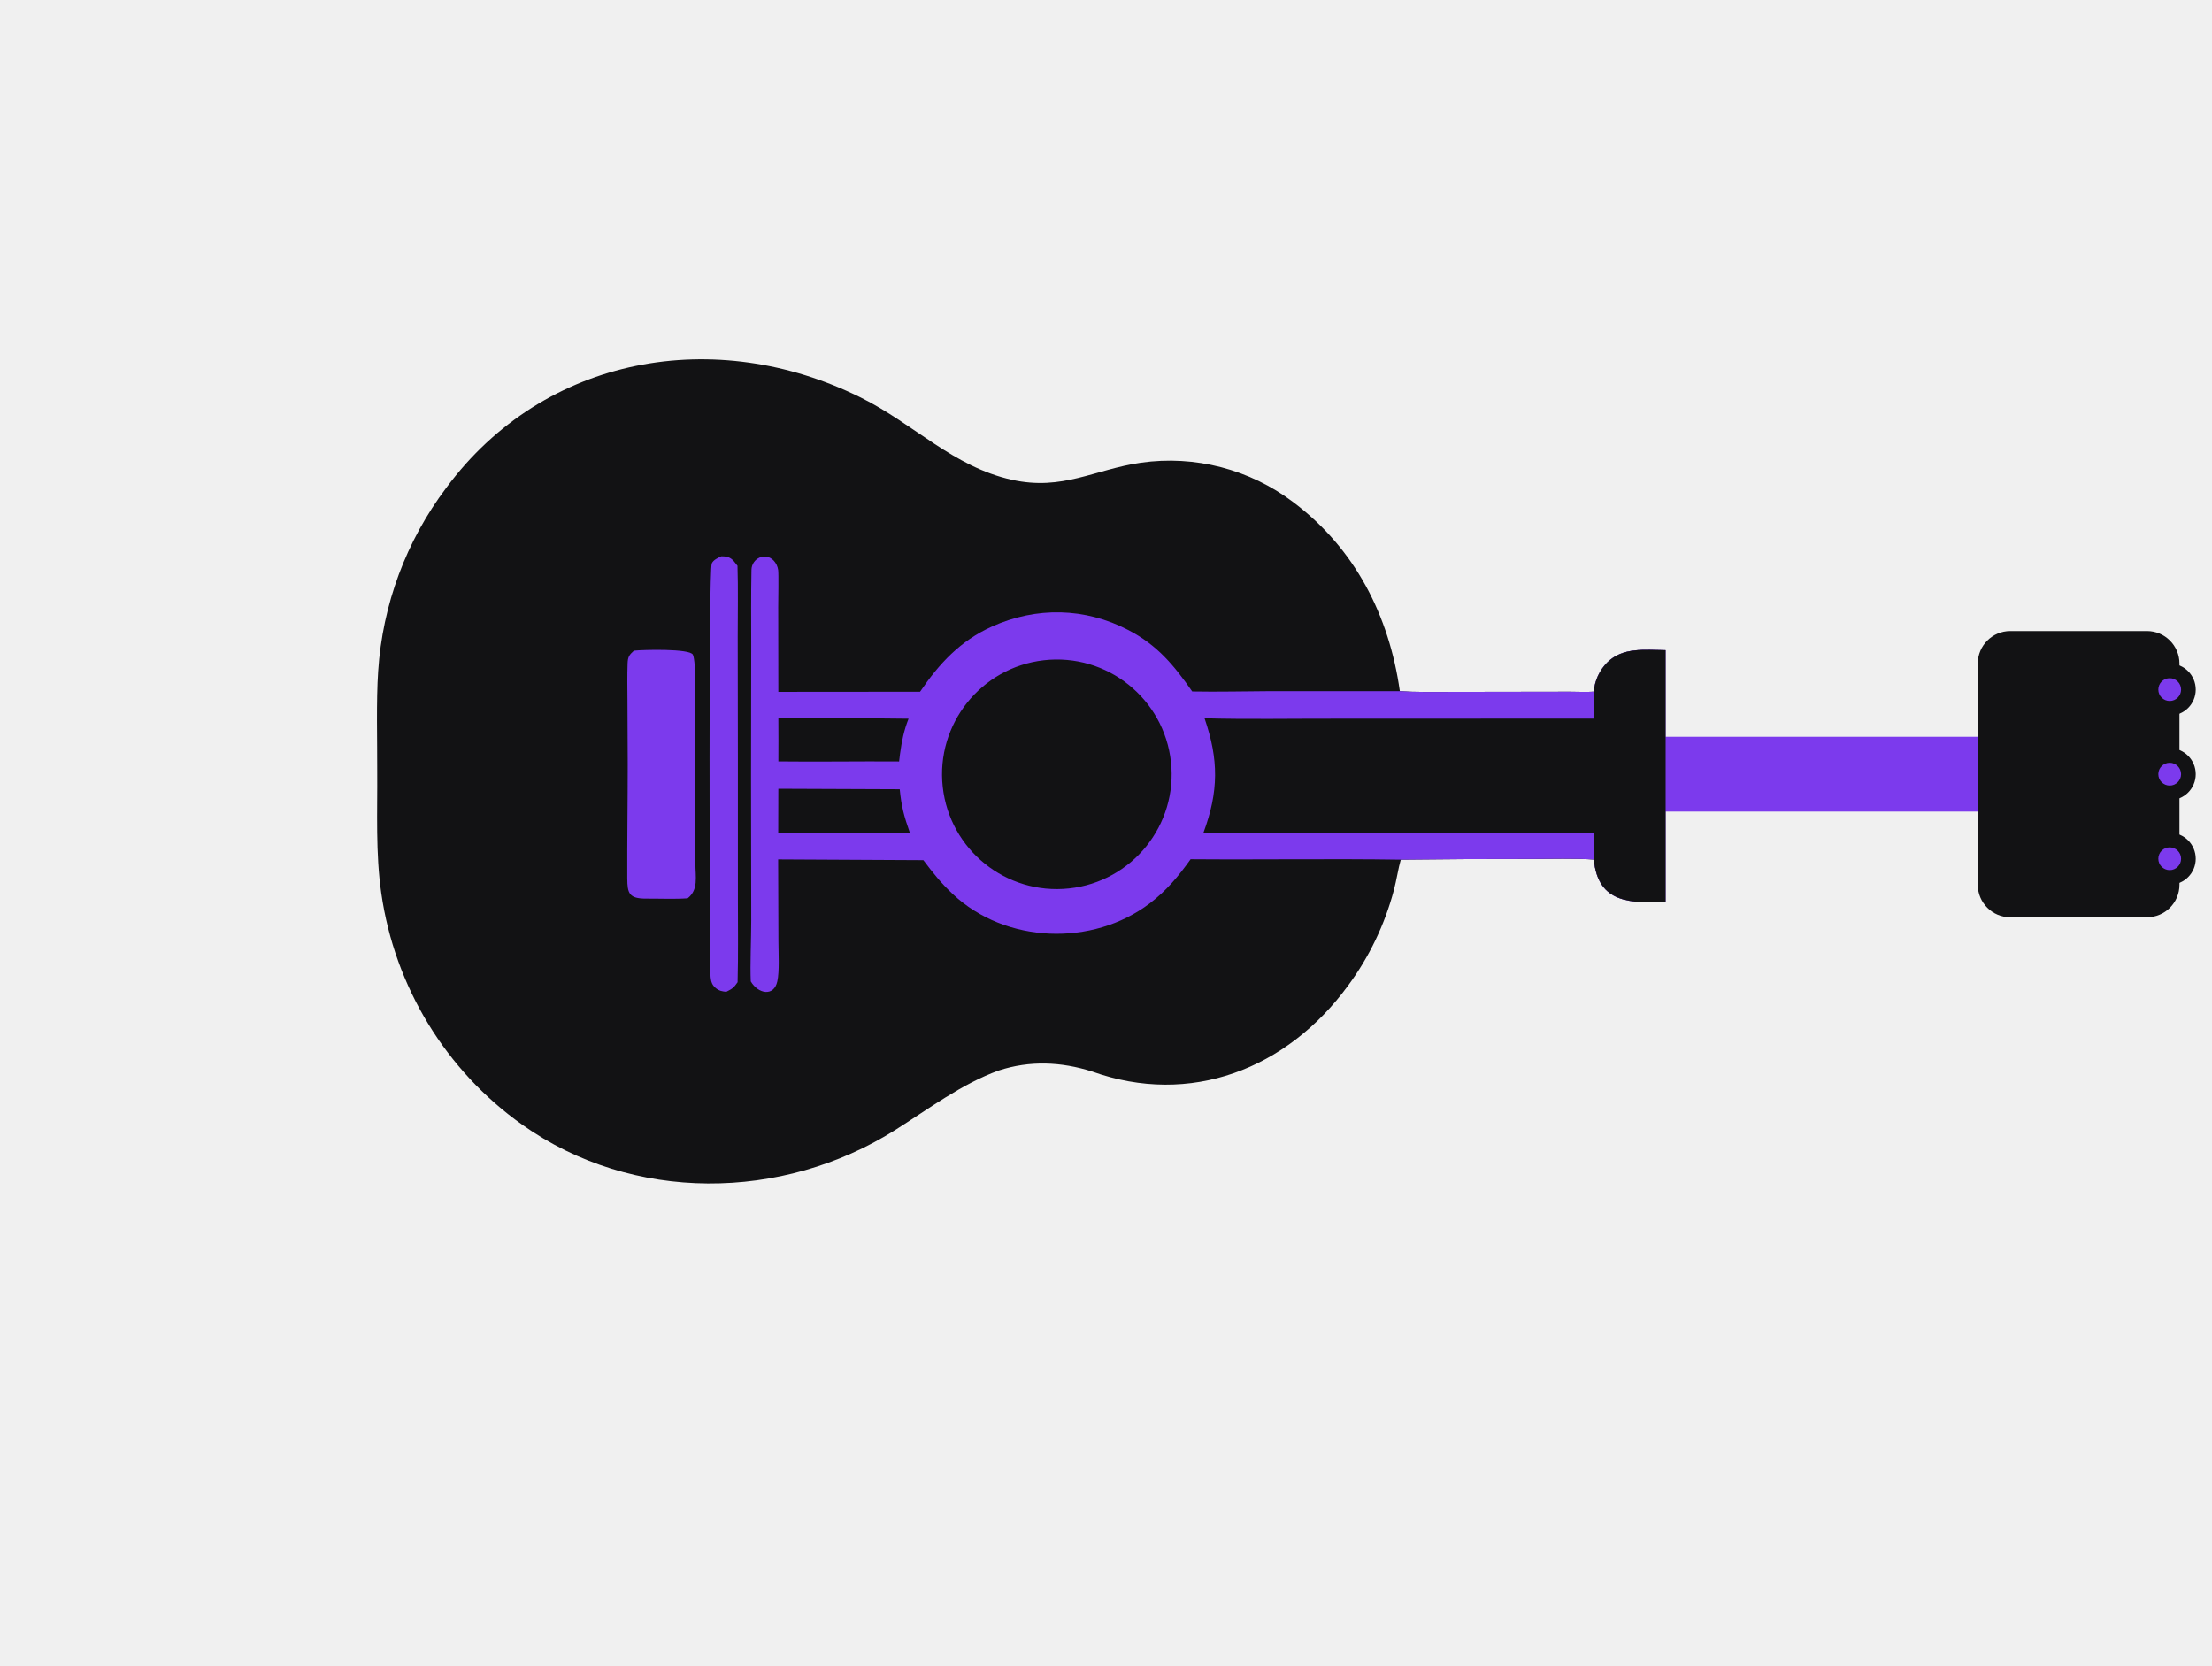
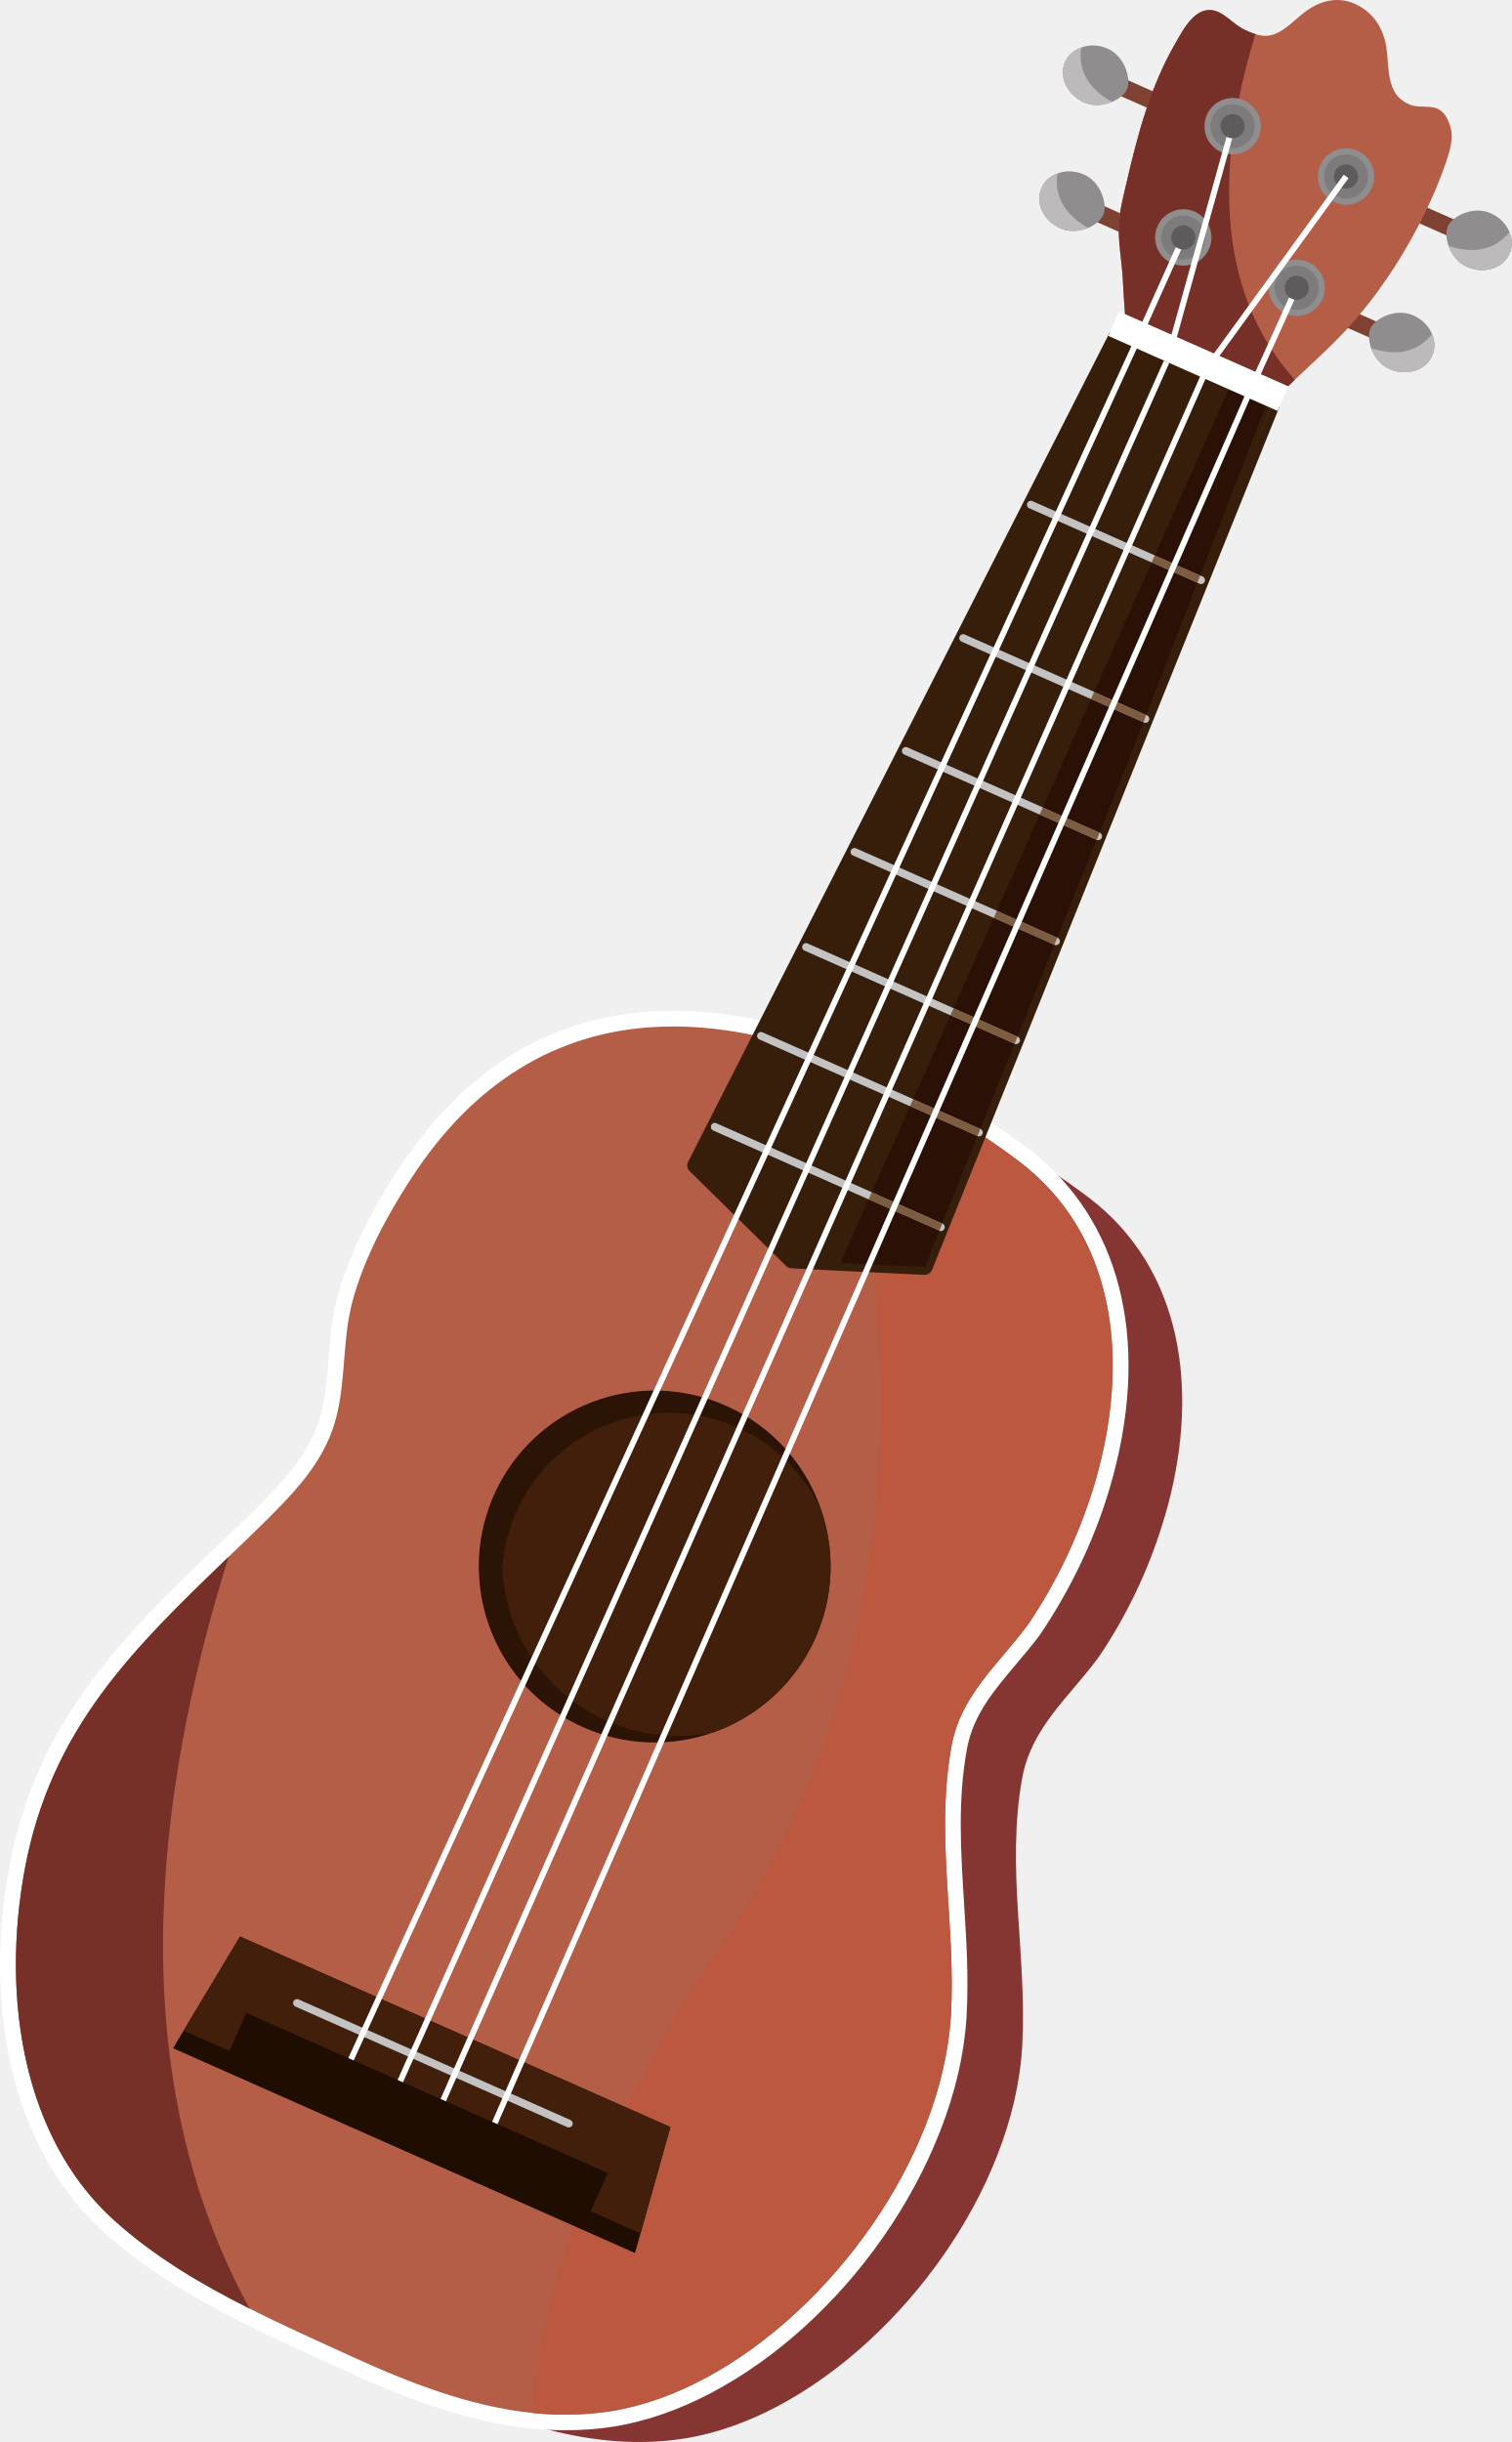
- <svg xmlns="http://www.w3.org/2000/svg" width="1360" height="1024" viewBox="0 0 1360 1024">
-   <rect fill="#7C3AED" x="1005" y="453" width="240" height="46" />
-   <path fill="#121214" d="M1236 388h84a20 20 0 0 1 20 20v136a20 20 0 0 1-20 20h-84a20 20 0 0 1-20-20V408a20 20 0 0 1 20-20z" />
-   <circle fill="#121214" cx="1334" cy="424" r="16" />
-   <circle fill="#7C3AED" cx="1334" cy="424" r="7" />
-   <circle fill="#121214" cx="1334" cy="476" r="16" />
-   <circle fill="#7C3AED" cx="1334" cy="476" r="7" />
-   <circle fill="#121214" cx="1334" cy="528" r="16" />
-   <circle fill="#7C3AED" cx="1334" cy="528" r="7" />
-   <path fill="#121214" d="M861.24 528.573c-1.422 4.759-2.678 12.93-4.201 18.576a173.6 173.6 0 0 1-28.164 58.807c-37.705 51.606-97.217 74.424-157.447 52.857-18.93-5.989-38.247-6.85-57.321-.63-22.593 8.102-43.336 23.752-63.714 36.615-69.428 43.829-161.38 44.972-229.365-3.292-46.882-33.283-78.358-84.819-86.602-142.246-3.579-24.925-2.318-49.758-2.507-74.933.073-18.688-.665-43.218.589-61.64a209.77 209.77 0 0 1 41.9-112.797c60.471-81.601 165.723-99.762 254.831-55.446 33.041 16.431 56.736 42.56 92.929 50.571 31.123 6.889 50.622-6.34 79.307-10.513a125.86 125.86 0 0 1 93.715 24.29c37.979 28.58 58.913 69.729 65.478 116.189 9.661.639 20.63.453 30.366.443l44.64-.072 29.423-.046c3.817.001 11.296.3 14.83-.046.505-6.678 3.541-13.198 8.296-17.949 9.506-9.498 23.117-7.661 35.777-7.535v154.86c-21.05.504-41.379 1.257-44.063-26.119-10.443-.853-27.601-.354-38.443-.363q-40.128-.055-80.254.419" />
-   <path fill="#7C3AED" d="M461.594 603.421c-.479-10.302.3-26.28.285-37.29l-.12-87.675.11-81.397c-.011-15.558-.161-31.143.154-46.694.142-6.972 8.366-11.116 13.602-5.751a10.45 10.45 0 0 1 2.81 5.828c.356 2.493.034 18.801.037 22.64l.074 52.318 87.132-.072c11.765-17.381 24.813-31.342 44.102-40.042 27.387-12.353 57.311-11.751 83.931 2.09 17.99 9.354 28.086 21.75 39.307 37.782 15.69.308 32.704-.128 48.499-.2l79.151.023c9.661.639 20.63.453 30.366.443l44.64-.072 29.423-.046c3.817.001 11.296.3 14.83-.046.505-6.678 3.541-13.198 8.296-17.949 9.506-9.498 23.117-7.661 35.777-7.535v154.86c-21.05.504-41.379 1.257-44.063-26.119-10.443-.853-27.601-.354-38.443-.363q-40.128-.055-80.254.419c-42.639-.65-86.352.084-129.225-.27-7.37 10.353-14.819 19.319-25.056 27.097-35.256 26.784-88.712 24.86-121.166-5.66-7.398-6.957-11.992-12.819-18.092-20.863l-89.275-.466.171 50.433c.001 6.789.701 18.344-.676 24.542-2.147 9.671-11.831 7.656-16.327.035" />
-   <path fill="#121214" d="M1024 399.776v154.86c-21.05.504-41.379 1.257-44.063-26.119.163-5.167.034-11.151.046-16.38-20.848-.649-43.987.24-65.108.001-58.162-.657-116.824.567-174.956-.133 9.41-25.435 9.432-44.91.668-70.364 25.557.704 53.594.202 79.368.247l159.934-.057.038-16.571c.505-6.678 3.541-13.198 8.296-17.949 9.506-9.498 23.117-7.661 35.777-7.535m-382.22 6.197c38.834-4.427 73.872 23.549 78.149 62.4s-23.833 73.78-62.7 77.908c-38.656 4.106-73.354-23.819-77.609-62.459s23.537-73.446 62.16-77.849m-163.236 79.005 74.638.299c1.046 10.721 2.651 16.592 6.175 26.619-26.774.456-54.005.023-80.882.269zm.014-43.313c26.45.038 53.687-.163 80.051.229-2.941 7.464-4.16 13.727-5.245 21.594l-.573 4.699c-24.704-.194-49.557.274-74.224-.036.102-8.762-.001-17.709-.009-26.486" />
-   <path fill="#7C3AED" d="M389.748 400.081c5.7-.646 34.365-1.341 36.244 2.438 2.194 4.412 1.47 32.719 1.473 38.596l.045 57.697.035 32.108c.004 8.154 2.02 16.132-4.789 21.434-8.231.558-17.123.138-25.418.18-10.518.053-11.632-3.193-11.675-12.452-.107-23.365.279-46.682.273-70.033l-.164-39.261c-.039-7.56-.194-15.256.082-22.803.148-4.028.943-5.282 3.894-7.904m53.802-58.061c5.464.032 6.705 1.655 9.878 5.861.448 13.581.133 29.546.138 43.276l.102 74.928.009 86.103c-.001 16.975.255 34.817-.185 51.736-2.348 3.408-3.249 4.041-6.957 5.894-1.111-.116-2.264-.243-3.336-.569-2.189-.666-4.4-2.425-5.368-4.519-1.118-2.418-1.028-5.39-1.082-8.007-.4-19.271-1.204-245.237.87-250.262.927-2.244 3.914-3.507 5.931-4.441" />
+ <svg xmlns="http://www.w3.org/2000/svg" width="47.221mm" height="76.27mm" viewBox="0 0 47.221 76.27" version="1.1" id="svg1" xml:space="preserve">
+   <defs id="defs1" />
+   <g id="g1" transform="matrix(0.2645833,0,0,0.2645833,-199.2685,-524.0661)">
+     <g id="g12">
+       <path id="path1755" d="m 915.237,2020.76 -4.972,-2.2 0.844,-1.893 4.964,2.213 -0.836,1.88" style="fill:#7f4131;fill-opacity:1;fill-rule:nonzero;stroke:none;stroke-width:0.133" />
+       <path id="path1756" d="m 914.92,2019.507 c -0.245,0.547 -0.217,1.44 0.079,2.307 0.369,1.013 1.089,1.987 2.157,2.467 2.028,0.88 4.287,0.2 5.051,-1.56 0.376,-0.827 0.355,-1.733 -0.015,-2.547 -0.36,-0.947 -1.153,-1.747 -2.215,-2.227 -2.015,-0.893 -4.524,0.333 -5.057,1.56" style="fill:#8f8d8d;fill-opacity:1;fill-rule:nonzero;stroke:none;stroke-width:0.133" />
+       <path id="path1757" d="m 918.971,2024.667 c -0.595,0 -1.215,-0.12 -1.815,-0.387 -1.068,-0.48 -1.788,-1.453 -2.157,-2.467 1.028,0.347 1.939,0.493 2.741,0.493 2.289,0 3.7,-1.173 4.452,-2.133 0.191,0.413 0.288,0.867 0.287,1.307 0,0.427 -0.089,0.84 -0.272,1.24 -0.539,1.24 -1.817,1.947 -3.236,1.947" style="fill:#bcbabb;fill-opacity:1;fill-rule:nonzero;stroke:none;stroke-width:0.133" />
+       <path id="path1758" d="m 924.365,2008.707 -4.957,-2.187 0.823,-1.907 4.977,2.2 -0.843,1.893" style="fill:#7f4131;fill-opacity:1;fill-rule:nonzero;stroke:none;stroke-width:0.133" />
+       <path id="path1759" d="m 924.063,2007.427 c -0.261,0.56 -0.224,1.453 0.079,2.32 0.368,1.013 1.083,2.013 2.164,2.467 2.013,0.907 4.272,0.2 5.045,-1.547 0.36,-0.827 0.347,-1.72 -0.015,-2.547 -0.383,-0.947 -1.156,-1.76 -2.229,-2.227 -2.008,-0.907 -4.519,0.333 -5.044,1.533" style="fill:#8f8d8d;fill-opacity:1;fill-rule:nonzero;stroke:none;stroke-width:0.133" />
+       <path id="path1760" d="m 928.119,2012.613 c -0.596,0 -1.215,-0.133 -1.813,-0.4 -1.081,-0.453 -1.796,-1.453 -2.164,-2.467 1.032,0.347 1.944,0.493 2.747,0.493 2.284,0 3.685,-1.16 4.448,-2.12 0.187,0.427 0.28,0.867 0.277,1.307 -10e-4,0.427 -0.088,0.84 -0.263,1.24 -0.544,1.227 -1.821,1.947 -3.232,1.947" style="fill:#bcbabb;fill-opacity:1;fill-rule:nonzero;stroke:none;stroke-width:0.133" />
+       <path id="path1761" d="m 882.231,2006.76 4.965,2.2 0.844,-1.893 -4.972,-2.2 -0.837,1.893" style="fill:#7f4131;fill-opacity:1;fill-rule:nonzero;stroke:none;stroke-width:0.133" />
+       <path id="path1762" d="m 883.377,2006.12 c -0.252,0.573 -0.929,1.16 -1.781,1.507 -0.981,0.4 -2.187,0.533 -3.269,0.053 -2.021,-0.893 -3.017,-3.027 -2.237,-4.773 0.369,-0.84 1.045,-1.413 1.891,-1.707 0.952,-0.373 2.085,-0.333 3.147,0.133 2.015,0.893 2.793,3.6 2.251,4.787" style="fill:#8f8d8d;fill-opacity:1;fill-rule:nonzero;stroke:none;stroke-width:0.133" />
+       <path id="path1763" d="m 879.823,2007.987 c -0.503,0 -1.012,-0.093 -1.496,-0.307 -1.547,-0.68 -2.493,-2.093 -2.503,-3.507 -0.003,-0.427 0.083,-0.853 0.265,-1.267 0.369,-0.84 1.045,-1.413 1.891,-1.707 -0.267,1.64 -0.028,4.373 3.616,6.427 -0.543,0.227 -1.152,0.36 -1.773,0.36" style="fill:#bcbabb;fill-opacity:1;fill-rule:nonzero;stroke:none;stroke-width:0.133" />
+       <path id="path1764" d="m 885.023,1991.88 4.972,2.2 0.837,-1.867 -4.973,-2.213 -0.836,1.88" style="fill:#7f4131;fill-opacity:1;fill-rule:nonzero;stroke:none;stroke-width:0.133" />
+       <path id="path1765" d="m 886.177,1991.267 c -0.253,0.573 -0.924,1.147 -1.775,1.48 -0.981,0.427 -2.201,0.547 -3.291,0.067 -2.005,-0.893 -3.009,-3.027 -2.237,-4.787 0.384,-0.827 1.061,-1.4 1.905,-1.693 0.96,-0.36 2.077,-0.347 3.153,0.147 2.007,0.893 2.771,3.587 2.244,4.787" style="fill:#8f8d8d;fill-opacity:1;fill-rule:nonzero;stroke:none;stroke-width:0.133" />
+       <path id="path1766" d="m 882.627,1993.133 c -0.509,0 -1.025,-0.107 -1.515,-0.32 -1.551,-0.68 -2.503,-2.12 -2.497,-3.547 10e-4,-0.427 0.085,-0.84 0.26,-1.24 0.384,-0.827 1.061,-1.4 1.905,-1.693 -0.259,1.627 -0.029,4.387 3.623,6.413 -0.54,0.24 -1.153,0.387 -1.776,0.387" style="fill:#bcbabb;fill-opacity:1;fill-rule:nonzero;stroke:none;stroke-width:0.133" />
+       <path id="path1767" d="m 921.948,2004.6 c -2.376,5.12 -5.492,10.133 -9.265,14.373 -2.071,2.36 -4.424,4.413 -6.683,6.573 -0.332,0.333 -0.679,0.667 -1.011,0.987 l -19.02,-8.427 c -0.116,-1.573 -0.211,-3.16 -0.297,-4.733 -0.135,-2.08 -0.555,-4.147 -0.432,-6.24 0.085,-1.613 0.505,-3.173 0.865,-4.747 1.321,-5.733 2.829,-11.453 5.824,-16.613 0.721,-1.253 1.603,-2.973 2.988,-3.64 2.012,-0.933 3.355,1.147 4.921,1.987 0.475,0.24 0.98,0.467 1.508,0.627 0.751,0.24 1.544,0.307 2.323,-0.027 1.501,-0.587 2.663,-2.08 4.033,-2.947 1.659,-1.053 3.521,-1.427 5.363,-0.6 1.855,0.827 3.023,2.32 3.549,4.24 0.749,2.76 -0.281,6.533 3.168,7.733 1.076,0.347 2.504,-0.08 3.428,0.627 0.729,0.52 1.204,1.773 1.292,2.627 0.115,1.213 -0.317,2.413 -0.68,3.533 -0.533,1.587 -1.175,3.12 -1.875,4.667" style="fill:#b45e48;fill-opacity:1;fill-rule:nonzero;stroke:none;stroke-width:0.133" />
+       <path id="path1768" d="m 904.989,2026.533 -19.02,-8.427 c -0.116,-1.573 -0.211,-3.16 -0.297,-4.733 -0.119,-1.827 -0.455,-3.627 -0.455,-5.453 0,-0.267 0.007,-0.52 0.023,-0.787 0.085,-1.613 0.505,-3.173 0.865,-4.747 1.321,-5.733 2.829,-11.453 5.824,-16.613 0.721,-1.253 1.603,-2.973 2.988,-3.64 0.357,-0.16 0.693,-0.227 1.015,-0.227 1.483,0 2.619,1.52 3.907,2.213 0.475,0.24 0.98,0.467 1.508,0.627 -2.808,9.12 -7.029,27.84 4.653,40.8 -0.332,0.333 -0.679,0.667 -1.011,0.987" style="fill:#773027;fill-opacity:1;fill-rule:nonzero;stroke:none;stroke-width:0.133" />
+       <path id="path1769" d="m 870.852,2235.2 c -6.359,16.24 -21.8,30.973 -36.896,33.373 -10.824,1.707 -21.229,-2.147 -30.64,-6.44 -9.677,-4.44 -20.161,-8.92 -28.193,-16.16 -10.701,-9.68 -13.305,-26.147 -10.571,-41.107 3.427,-18.733 15.413,-28.227 27.997,-40.547 3.515,-3.453 7.028,-6.973 8.459,-11.933 1.341,-4.64 0.792,-9.467 2.033,-14.12 1.343,-5.013 3.992,-9.973 6.805,-14.307 7.584,-11.707 17.296,-16.92 27.817,-17.747 7.139,-0.547 14.636,0.907 22.096,3.747 1.205,0.467 2.417,0.96 3.629,1.493 2.98,1.307 6.019,2.84 8.984,4.52 1.545,0.893 3.059,1.8 4.525,2.773 1.675,1.053 3.281,2.227 4.82,3.373 11.127,8.52 12.88,22.733 9.331,36.187 -0.217,0.773 -0.427,1.547 -0.672,2.307 -1.717,5.587 -4.323,11 -7.533,15.72 l -0.151,0.2 c -3.421,4.613 -7.801,8.147 -8.884,14.107 -1.927,10.64 0.607,21.04 0.007,31.613 -0.244,4.293 -1.283,8.68 -2.964,12.947" style="fill:#863632;fill-opacity:1;fill-rule:nonzero;stroke:none;stroke-width:0.133" />
+       <path id="path1770" d="m 819.891,2266.693 c -1.299,0 -2.591,-0.08 -3.881,-0.2 -7.829,-0.787 -15.356,-3.84 -21.684,-6.733 l -1.487,-0.68 c -3.515,-1.587 -7.123,-3.24 -10.651,-5.013 -6.941,-3.48 -12.115,-6.867 -16.273,-10.627 -9.944,-9.04 -13.969,-24.8 -10.773,-42.173 3.132,-16.973 13.315,-26.8 24.096,-37.2 1.593,-1.507 2.943,-2.813 4.299,-4.147 3.371,-3.347 6.864,-6.787 8.271,-11.627 0.656,-2.293 0.844,-4.627 1.04,-7.093 0.187,-2.32 0.375,-4.72 1.003,-7.08 1.205,-4.467 3.549,-9.4 6.984,-14.68 7.253,-11.227 16.872,-17.4 28.591,-18.347 1.047,-0.08 2.108,-0.133 3.167,-0.133 6.041,0 12.541,1.32 19.34,3.907 1.284,0.507 2.483,0.987 3.673,1.493 3.045,1.333 6.097,2.88 9.083,4.587 1.545,0.893 3.068,1.84 4.556,2.787 1.703,1.107 3.325,2.267 4.869,3.427 10.291,7.92 13.784,21.533 9.591,37.36 -0.216,0.8 -0.433,1.573 -0.685,2.36 -1.761,5.667 -4.424,11.213 -7.715,16.08 -1.068,1.44 -2.02,2.573 -2.965,3.693 -2.671,3.16 -5.196,6.133 -5.96,10.373 -1.127,6.173 -0.729,12.413 -0.347,18.453 0.265,4.307 0.548,8.773 0.288,13.227 -0.267,4.333 -1.305,8.813 -3.075,13.307 -6.703,17.107 -22.931,31.84 -37.739,34.24 -1.891,0.293 -3.759,0.44 -5.615,0.44" style="fill:#b45e48;fill-opacity:1;fill-rule:nonzero;stroke:none;stroke-width:0.133" />
+       <path id="path1771" d="m 832.591,2100.04 c -1.088,0 -2.172,0.04 -3.239,0.12 -12.023,0.973 -21.879,7.293 -29.297,18.787 -3.48,5.347 -5.873,10.373 -7.101,14.933 -0.64,2.44 -0.836,4.893 -1.024,7.253 -0.195,2.413 -0.375,4.693 -1.009,6.92 -1.344,4.587 -4.741,7.947 -8.032,11.213 -1.349,1.32 -2.693,2.613 -4.025,3.88 -11.157,10.76 -21.441,20.68 -24.629,37.96 -3.261,17.68 0.88,33.76 11.061,43.013 4.221,3.827 9.46,7.253 16.481,10.773 3.528,1.787 7.159,3.427 10.68,5.04 l 1.487,0.667 c 6.401,2.92 14.013,6.013 21.972,6.813 1.321,0.133 2.643,0.187 3.976,0.187 1.943,0 3.875,-0.133 5.752,-0.44 15.363,-2.48 31.535,-17.133 38.461,-34.813 1.805,-4.573 2.865,-9.147 3.139,-13.573 0.268,-4.52 -0.021,-9.013 -0.295,-13.36 -0.391,-6.253 -0.765,-12.173 0.339,-18.227 0.721,-4 3.167,-6.88 5.749,-9.947 0.961,-1.133 1.928,-2.28 2.836,-3.493 3.529,-5.2 6.243,-10.84 8.033,-16.587 0.244,-0.8 0.475,-1.587 0.692,-2.4 4.293,-16.2 0.679,-30.173 -9.916,-38.32 -1.572,-1.2 -3.217,-2.36 -4.921,-3.48 -1.52,-0.96 -3.052,-1.907 -4.617,-2.813 -3.008,-1.733 -6.097,-3.28 -9.163,-4.627 -1.215,-0.533 -2.419,-1.013 -3.611,-1.467 -7.012,-2.68 -13.623,-4.013 -19.779,-4.013 m 0,1.853 c 6.2,0 12.621,1.4 19.008,3.84 l 0.108,0.04 c 1.168,0.453 2.353,0.933 3.529,1.44 2.987,1.307 6.017,2.84 8.991,4.547 1.536,0.88 3.044,1.813 4.517,2.747 1.673,1.093 3.283,2.24 4.813,3.4 11.128,8.547 12.844,22.813 9.249,36.373 -0.208,0.787 -0.424,1.547 -0.669,2.333 -1.755,5.627 -4.381,11.067 -7.597,15.827 l -0.153,0.2 c -3.441,4.64 -7.829,8.2 -8.919,14.213 -1.948,10.693 0.556,21.16 -0.072,31.8 -0.267,4.307 -1.315,8.72 -3.009,13.013 -6.401,16.333 -21.907,31.213 -37.032,33.667 -1.833,0.293 -3.651,0.427 -5.464,0.427 -1.269,0 -2.532,-0.053 -3.788,-0.187 -7.497,-0.76 -14.692,-3.6 -21.395,-6.653 -3.961,-1.813 -8.089,-3.653 -12.101,-5.68 -5.773,-2.893 -11.352,-6.213 -16.071,-10.493 -10.687,-9.707 -13.255,-26.28 -10.484,-41.307 3.101,-16.813 13.011,-26.267 24.079,-36.947 1.344,-1.28 2.692,-2.573 4.057,-3.92 3.512,-3.48 7.055,-7.04 8.505,-12.013 1.336,-4.667 0.809,-9.52 2.051,-14.2 1.363,-5.067 4.027,-10.053 6.863,-14.413 7.612,-11.787 17.353,-17.08 27.889,-17.933 1.025,-0.08 2.056,-0.12 3.095,-0.12" style="fill:#ffffff;fill-opacity:1;fill-rule:nonzero;stroke:none;stroke-width:0.133" />
+       <path id="path1772" d="m 819.891,2265.76 c -0.653,0 -1.303,-0.013 -1.952,-0.053 -0.613,-0.027 -1.225,-0.08 -1.836,-0.133 v 0 c 0.285,-6.28 1.805,-13.693 4.832,-22.08 l 7.169,3.187 0.656,-2.32 3.521,-12.547 -5.268,-2.333 c 3.164,-6.307 7.079,-13 11.828,-20.04 17.783,-26.36 19.868,-55.747 17.517,-78.52 l 5.904,0.293 h 0.045 c 0.375,0 0.713,-0.24 0.859,-0.587 l 6.296,-15.64 c 1.416,0.947 2.784,1.92 4.095,2.92 7.759,5.96 10.943,14.707 10.94,24.04 -0.001,4.067 -0.603,8.227 -1.691,12.333 -0.208,0.787 -0.424,1.547 -0.669,2.333 -1.755,5.627 -4.381,11.067 -7.597,15.827 l -0.153,0.2 c -3.441,4.64 -7.829,8.2 -8.919,14.213 -0.563,3.093 -0.755,6.173 -0.756,9.227 -0.005,6.293 0.787,12.547 0.788,18.84 0,1.24 -0.031,2.48 -0.104,3.733 -0.267,4.307 -1.315,8.72 -3.009,13.013 -6.401,16.333 -21.907,31.213 -37.032,33.667 v 0 c -0.492,0.08 -0.981,0.147 -1.471,0.2 -1.336,0.16 -2.667,0.227 -3.993,0.227" style="fill:#bc583f;fill-opacity:1;fill-rule:nonzero;stroke:none;stroke-width:0.133" />
+       <path id="path1773" d="m 819.887,2265.76 c -0.651,0 -1.3,-0.013 -1.948,-0.053 0.649,0.04 1.299,0.053 1.952,0.053 1.327,0 2.657,-0.067 3.993,-0.227 -1.34,0.16 -2.672,0.227 -3.997,0.227 m -3.784,-0.187 v 0 0 0 m 9.252,-0.24 v 0 c 15.125,-2.453 30.631,-17.333 37.032,-33.667 1.695,-4.293 2.743,-8.707 3.009,-13.013 0.073,-1.253 0.104,-2.493 0.104,-3.733 0,1.24 -0.031,2.48 -0.104,3.733 -0.267,4.307 -1.315,8.72 -3.009,13.013 -6.401,16.333 -21.907,31.213 -37.032,33.667 v 0 m 39.357,-69.253 c 10e-4,-3.053 0.193,-6.133 0.756,-9.227 1.089,-6.013 5.477,-9.573 8.919,-14.213 l 0.153,-0.2 c 3.216,-4.76 5.843,-10.2 7.597,-15.827 0.245,-0.787 0.461,-1.547 0.669,-2.333 1.088,-4.107 1.689,-8.267 1.691,-12.333 -10e-4,4.067 -0.603,8.227 -1.691,12.333 -0.208,0.787 -0.424,1.547 -0.669,2.333 -1.755,5.627 -4.381,11.067 -7.597,15.827 l -0.153,0.2 c -3.441,4.64 -7.829,8.2 -8.919,14.213 -0.563,3.093 -0.755,6.173 -0.756,9.227" style="fill:#ffffff;fill-opacity:1;fill-rule:nonzero;stroke:none;stroke-width:0.133" />
+       <path id="path1774" d="m 849.405,2174.053 c -1.351,3.053 -3.356,5.627 -5.767,7.613 -1.884,1.547 -4.004,2.747 -6.271,3.547 -4.827,1.72 -10.296,1.653 -15.355,-0.587 -7.44,-3.293 -11.957,-10.413 -12.319,-17.987 -0.167,-3.133 0.404,-6.36 1.747,-9.413 4.661,-10.493 16.928,-15.227 27.407,-10.56 5.621,2.48 9.583,7.16 11.344,12.6 l 0.005,0.04 c 1.509,4.68 1.357,9.907 -0.792,14.747" style="fill:#2b1305;fill-opacity:1;fill-rule:nonzero;stroke:none;stroke-width:0.133" />
+       <path id="path1775" d="m 849.405,2174.053 c -1.351,3.053 -3.356,5.627 -5.767,7.613 -1.884,1.547 -4.004,2.747 -6.271,3.547 -4.105,0.867 -8.485,0.48 -12.599,-1.36 -7.432,-3.253 -11.971,-10.387 -12.324,-18 0.136,-2.213 0.685,-4.453 1.623,-6.6 4.424,-9.973 16.084,-14.48 26.071,-10.053 4.664,2.067 8.127,5.733 10.053,10.067 l 0.005,0.04 c 1.509,4.68 1.357,9.907 -0.792,14.747" style="fill:#421f0a;fill-opacity:1;fill-rule:nonzero;stroke:none;stroke-width:0.133" />
+       <path id="path1776" d="m 846.597,2129.987 -11.725,-11.36 49.647,-98.373 18.912,7.907 -16.373,41.853 -24.324,60.44 c -0.065,0.173 -0.239,0.293 -0.425,0.293 l -15.711,-0.76" style="fill:#371e0b;fill-opacity:1;fill-rule:nonzero;stroke:none;stroke-width:0.133" />
+       <path id="path1777" d="m 884.929,2019.533 c -0.339,0 -0.664,0.187 -0.823,0.507 l -49.732,97.827 c -0.188,0.36 -0.117,0.8 0.172,1.093 l 11.424,11.227 c 0.164,0.16 0.375,0.24 0.599,0.253 l 5.731,0.293 9.963,0.48 h 0.045 c 0.375,0 0.713,-0.24 0.859,-0.587 l 24.324,-60.44 16.611,-41.253 c 0.181,-0.467 -0.029,-1 -0.481,-1.2 l -18.316,-8.12 c -0.121,-0.053 -0.244,-0.08 -0.375,-0.08 m 0,0.92 18.313,8.133 -16.609,41.253 -24.325,60.44 -9.967,-0.467 -5.721,-0.293 -11.423,-11.227 49.732,-97.84" style="fill:#371e0b;fill-opacity:1;fill-rule:nonzero;stroke:none;stroke-width:0.133" />
+       <path id="path1778" d="m 864.4,2125.16 -26.692,-11.84 c -0.233,-0.107 -0.507,0 -0.611,0.24 -0.103,0.227 0.003,0.507 0.236,0.613 l 26.692,11.827 c 0.232,0.107 0.507,0 0.609,-0.24 0.104,-0.227 -0.003,-0.493 -0.235,-0.6" style="fill:#c4c3c3;fill-opacity:1;fill-rule:nonzero;stroke:none;stroke-width:0.133" />
+       <path id="path1779" d="m 868.888,2113.987 -25.725,-11.4 c -0.233,-0.107 -0.507,0 -0.609,0.24 -0.104,0.227 10e-4,0.493 0.235,0.6 l 25.725,11.4 c 0.233,0.107 0.507,0 0.609,-0.227 0.104,-0.24 -0.001,-0.507 -0.235,-0.613" style="fill:#c4c3c3;fill-opacity:1;fill-rule:nonzero;stroke:none;stroke-width:0.133" />
+       <path id="path1780" d="m 873.276,2103.093 -24.795,-11 c -0.233,-0.107 -0.507,0 -0.609,0.24 -0.104,0.227 10e-4,0.507 0.235,0.6 l 24.795,11 c 0.233,0.107 0.505,0 0.611,-0.227 0.103,-0.24 -0.003,-0.507 -0.236,-0.613" style="fill:#c4c3c3;fill-opacity:1;fill-rule:nonzero;stroke:none;stroke-width:0.133" />
+       <path id="path1781" d="m 877.987,2091.413 -23.784,-10.547 c -0.233,-0.107 -0.507,0 -0.609,0.227 -0.104,0.24 10e-4,0.52 0.235,0.613 l 23.784,10.547 c 0.233,0.107 0.507,0 0.611,-0.227 0.103,-0.24 -0.003,-0.507 -0.236,-0.613" style="fill:#c4c3c3;fill-opacity:1;fill-rule:nonzero;stroke:none;stroke-width:0.133" />
+       <path id="path1782" d="m 882.967,2079.013 -22.709,-10.067 c -0.233,-0.107 -0.507,0 -0.609,0.227 -0.104,0.24 0.001,0.507 0.235,0.613 l 22.708,10.08 c 0.233,0.093 0.507,0 0.611,-0.24 0.103,-0.227 -0.003,-0.507 -0.235,-0.613" style="fill:#c4c3c3;fill-opacity:1;fill-rule:nonzero;stroke:none;stroke-width:0.133" />
+       <path id="path1783" d="m 888.544,2065.16 -21.511,-9.533 c -0.233,-0.107 -0.507,0 -0.609,0.227 -0.104,0.24 10e-4,0.507 0.235,0.613 l 21.511,9.547 c 0.233,0.093 0.507,0 0.609,-0.24 0.104,-0.24 -10e-4,-0.507 -0.235,-0.613" style="fill:#c4c3c3;fill-opacity:1;fill-rule:nonzero;stroke:none;stroke-width:0.133" />
+       <path id="path1784" d="m 895.119,2048.787 -20.099,-8.907 c -0.233,-0.107 -0.507,0 -0.609,0.227 -0.104,0.24 0.003,0.507 0.236,0.613 l 20.097,8.907 c 0.233,0.107 0.505,0 0.609,-0.24 0.104,-0.227 -10e-4,-0.507 -0.235,-0.6" style="fill:#c4c3c3;fill-opacity:1;fill-rule:nonzero;stroke:none;stroke-width:0.133" />
+       <path id="path1785" d="m 828.104,2246.68 -54.532,-24.173 1.241,-2.08 6.661,-11.107 50.807,22.493 -3.521,12.547 -0.656,2.32" style="fill:#200d02;fill-opacity:1;fill-rule:nonzero;stroke:none;stroke-width:0.133" />
+       <path id="path1786" d="m 828.76,2244.36 -53.948,-23.933 6.661,-11.107 50.808,22.493 -3.521,12.547" style="fill:#421f0a;fill-opacity:1;fill-rule:nonzero;stroke:none;stroke-width:0.133" />
+       <path id="path1787" d="m 788.019,2217.587 32.083,14.227 c 0.233,0.107 0.507,0 0.611,-0.227 0.103,-0.24 -0.003,-0.507 -0.236,-0.613 l -32.083,-14.227 c -0.233,-0.107 -0.507,0 -0.611,0.227 -0.103,0.24 0.003,0.507 0.236,0.613" style="fill:#c4c3c3;fill-opacity:1;fill-rule:nonzero;stroke:none;stroke-width:0.133" />
+       <path id="path1788" d="m 862.308,2130.28 -9.967,-0.467 3.336,-7.507 8.348,3.693 c 10e-4,0 0.003,0 0.004,0 l -1.721,4.28 m 2.067,-5.133 -8.321,-3.693 4.509,-10.147 7.951,3.52 c 0.004,0 0.008,0.013 0.011,0.013 l -4.149,10.307" style="fill:#2b1105;fill-opacity:1;fill-rule:nonzero;stroke:none;stroke-width:0.133" />
+       <path id="path1789" d="m 864.029,2126 v 0 c -10e-4,0 -0.003,0 -0.004,0 l -8.348,-3.693 0.376,-0.853 8.321,3.693 -0.345,0.853" style="fill:#7d5c41;fill-opacity:1;fill-rule:nonzero;stroke:none;stroke-width:0.133" />
+       <path id="path1790" d="m 868.869,2113.973 -7.931,-3.507 4.393,-9.893 7.569,3.36 c 0.003,0 0.005,0 0.009,0 l -4.041,10.04" style="fill:#2b1105;fill-opacity:1;fill-rule:nonzero;stroke:none;stroke-width:0.133" />
+       <path id="path1791" d="m 873.256,2103.08 -7.548,-3.347 4.735,-10.653 7.169,3.173 -4.356,10.827" style="fill:#2b1105;fill-opacity:1;fill-rule:nonzero;stroke:none;stroke-width:0.133" />
+       <path id="path1792" d="m 873.256,2103.08 v 0 l 4.355,-10.827 h 10e-4 l -4.356,10.827" style="fill:#2b1105;fill-opacity:1;fill-rule:nonzero;stroke:none;stroke-width:0.133" />
+       <path id="path1793" d="m 877.956,2091.4 -7.137,-3.16 5.047,-11.36 6.725,2.987 c 0.003,0 0.005,0 0.008,0 l -4.643,11.533" style="fill:#2b1105;fill-opacity:1;fill-rule:nonzero;stroke:none;stroke-width:0.133" />
+       <path id="path1794" d="m 882.944,2079.013 -6.703,-2.973 5.687,-12.8 6.196,2.747 -1.491,3.853 -3.689,9.173" style="fill:#2b1105;fill-opacity:1;fill-rule:nonzero;stroke:none;stroke-width:0.133" />
+       <path id="path1795" d="m 888.457,2065.12 -6.155,-2.72 6.788,-15.28 5.405,2.4 -6.039,15.6 m 6.372,-16.467 -5.363,-2.373 8.84,-19.893 4.383,1.947 -7.86,20.32" style="fill:#2b1105;fill-opacity:1;fill-rule:nonzero;stroke:none;stroke-width:0.133" />
+       <path id="path1796" d="m 902.689,2028.333 -4.384,-1.947 h 0.001 l 0.216,-0.493 4.368,1.933 -0.195,0.493 -0.007,0.013" style="fill:#2b1105;fill-opacity:1;fill-rule:nonzero;stroke:none;stroke-width:0.133" />
+       <path id="path1797" d="m 868.524,2114.84 v 0 c -0.003,0 -0.007,-0.013 -0.011,-0.013 l -7.951,-3.52 0.376,-0.84 7.931,3.507 -0.345,0.867" style="fill:#7d5c41;fill-opacity:1;fill-rule:nonzero;stroke:none;stroke-width:0.133" />
+       <path id="path1798" d="m 872.911,2103.933 v 0 c -0.004,0 -0.007,0 -0.009,0 l -7.569,-3.36 0.376,-0.84 7.548,3.347 -0.345,0.853" style="fill:#7d5c41;fill-opacity:1;fill-rule:nonzero;stroke:none;stroke-width:0.133" />
+       <path id="path1799" d="m 877.612,2092.253 v 0 l -7.169,-3.173 0.376,-0.84 7.137,3.16 -0.345,0.853" style="fill:#7d5c41;fill-opacity:1;fill-rule:nonzero;stroke:none;stroke-width:0.133" />
+       <path id="path1800" d="m 882.599,2079.867 v 0 c -0.003,0 -0.005,0 -0.008,0 l -6.725,-2.987 0.376,-0.84 6.703,2.973 -0.345,0.853" style="fill:#7d5c41;fill-opacity:1;fill-rule:nonzero;stroke:none;stroke-width:0.133" />
+       <path id="path1801" d="m 888.124,2065.987 -6.196,-2.747 0.375,-0.84 6.155,2.72 -0.333,0.867" style="fill:#7d5c41;fill-opacity:1;fill-rule:nonzero;stroke:none;stroke-width:0.133" />
+       <path id="path1802" d="m 894.496,2049.52 -5.405,-2.4 0.376,-0.84 5.363,2.373 -0.333,0.867" style="fill:#7d5c41;fill-opacity:1;fill-rule:nonzero;stroke:none;stroke-width:0.133" />
+       <path id="path1803" d="m 900.401,2026.707 -91.183,209.107 0.636,0.28 91.181,-209.107" style="fill:#ffffff;fill-opacity:1;fill-rule:nonzero;stroke:none;stroke-width:0.133" />
+       <path id="path1804" d="m 895.155,2024.4 -92.04,208.707 0.635,0.28 92.039,-208.707" style="fill:#ffffff;fill-opacity:1;fill-rule:nonzero;stroke:none;stroke-width:0.133" />
+       <path id="path1805" d="m 798.66,2231.133 92.511,-207.56 -0.633,-0.28 -92.511,207.56" style="fill:#ffffff;fill-opacity:1;fill-rule:nonzero;stroke:none;stroke-width:0.133" />
+       <path id="path1806" d="m 886.836,2021.293 -94.673,206.96 0.631,0.28 94.673,-206.947" style="fill:#ffffff;fill-opacity:1;fill-rule:nonzero;stroke:none;stroke-width:0.133" />
+       <path id="path1807" d="m 901.693,1996.973 c -0.744,1.68 -2.707,2.413 -4.396,1.693 -1.667,-0.733 -2.425,-2.707 -1.68,-4.387 0.743,-1.693 2.705,-2.44 4.387,-1.707 1.673,0.76 2.431,2.707 1.689,4.4" style="fill:#8f8d8d;fill-opacity:1;fill-rule:nonzero;stroke:none;stroke-width:0.133" />
+       <path id="path1808" d="m 901.036,1996.667 c -0.592,1.32 -2.136,1.907 -3.435,1.347 -1.321,-0.6 -1.912,-2.12 -1.336,-3.453 0.585,-1.307 2.129,-1.893 3.449,-1.307 1.307,0.573 1.897,2.107 1.321,3.413" style="fill:#7d7b7b;fill-opacity:1;fill-rule:nonzero;stroke:none;stroke-width:0.133" />
+       <path id="path1809" d="m 895.869,2010.107 c -0.744,1.68 -2.7,2.427 -4.388,1.693 -1.675,-0.747 -2.44,-2.72 -1.688,-4.387 0.751,-1.693 2.705,-2.44 4.387,-1.707 1.675,0.76 2.44,2.733 1.689,4.4" style="fill:#8f8d8d;fill-opacity:1;fill-rule:nonzero;stroke:none;stroke-width:0.133" />
+       <path id="path1810" d="m 895.205,2009.8 c -0.577,1.32 -2.115,1.92 -3.428,1.333 -1.305,-0.573 -1.913,-2.12 -1.32,-3.44 0.576,-1.293 2.107,-1.907 3.435,-1.293 1.299,0.56 1.905,2.107 1.313,3.4" style="fill:#7d7b7b;fill-opacity:1;fill-rule:nonzero;stroke:none;stroke-width:0.133" />
+       <path id="path1811" d="m 915.085,2002.907 c -0.744,1.68 -2.713,2.44 -4.395,1.693 -1.675,-0.76 -2.433,-2.707 -1.675,-4.387 0.723,-1.68 2.7,-2.44 4.367,-1.693 1.688,0.747 2.445,2.693 1.703,4.387" style="fill:#8f8d8d;fill-opacity:1;fill-rule:nonzero;stroke:none;stroke-width:0.133" />
+       <path id="path1812" d="m 914.421,2002.613 c -0.585,1.307 -2.121,1.907 -3.428,1.32 -1.313,-0.56 -1.905,-2.12 -1.327,-3.427 0.577,-1.32 2.12,-1.92 3.435,-1.32 1.305,0.56 1.897,2.12 1.32,3.427" style="fill:#7d7b7b;fill-opacity:1;fill-rule:nonzero;stroke:none;stroke-width:0.133" />
+       <path id="path1813" d="m 913.347,2002.133 c -0.319,0.747 -1.161,1.053 -1.876,0.747 -0.729,-0.333 -1.053,-1.187 -0.729,-1.907 0.324,-0.72 1.155,-1.04 1.884,-0.72 0.721,0.333 1.039,1.173 0.721,1.88" style="fill:#5e5b5c;fill-opacity:1;fill-rule:nonzero;stroke:none;stroke-width:0.133" />
+       <path id="path1814" d="m 909.261,2016.04 c -0.751,1.68 -2.712,2.44 -4.387,1.693 -1.675,-0.76 -2.432,-2.707 -1.688,-4.387 0.735,-1.68 2.699,-2.427 4.387,-1.693 1.675,0.733 2.432,2.693 1.688,4.387" style="fill:#8f8d8d;fill-opacity:1;fill-rule:nonzero;stroke:none;stroke-width:0.133" />
+       <path id="path1815" d="m 908.597,2015.733 c -0.584,1.333 -2.128,1.933 -3.433,1.333 -1.315,-0.573 -1.913,-2.12 -1.321,-3.44 0.576,-1.293 2.115,-1.907 3.441,-1.32 1.3,0.6 1.899,2.12 1.313,3.427" style="fill:#7d7b7b;fill-opacity:1;fill-rule:nonzero;stroke:none;stroke-width:0.133" />
+       <path id="path1816" d="m 903.951,2029.227 -19.975,-8.853 1.277,-2.88 19.981,8.84 -1.284,2.893" style="fill:#ffffff;fill-opacity:1;fill-rule:nonzero;stroke:none;stroke-width:0.133" />
+       <path id="path1817" d="m 891.311,2023.24 7.664,-27.52 -0.668,-0.187 -7.664,27.52" style="fill:#ffffff;fill-opacity:1;fill-rule:nonzero;stroke:none;stroke-width:0.133" />
+       <path id="path1818" d="m 899.961,1996.2 c -0.319,0.72 -1.169,1.04 -1.891,0.733 -0.715,-0.32 -1.04,-1.187 -0.729,-1.907 0.317,-0.707 1.169,-1.04 1.891,-0.707 0.721,0.333 1.039,1.16 0.729,1.88" style="fill:#5e5b5c;fill-opacity:1;fill-rule:nonzero;stroke:none;stroke-width:0.133" />
+       <path id="path1819" d="m 887.685,2021.093 5.469,-12.187 -0.632,-0.28 -5.471,12.173" style="fill:#ffffff;fill-opacity:1;fill-rule:nonzero;stroke:none;stroke-width:0.133" />
+       <path id="path1820" d="m 894.137,2009.347 c -0.325,0.707 -1.168,1.04 -1.889,0.707 -0.717,-0.32 -1.041,-1.16 -0.717,-1.867 0.312,-0.747 1.164,-1.053 1.879,-0.747 0.728,0.333 1.039,1.187 0.728,1.907" style="fill:#5e5b5c;fill-opacity:1;fill-rule:nonzero;stroke:none;stroke-width:0.133" />
+       <path id="path1821" d="m 895.911,2024.373 16.417,-22.613 -0.561,-0.413 -16.417,22.613" style="fill:#ffffff;fill-opacity:1;fill-rule:nonzero;stroke:none;stroke-width:0.133" />
+       <path id="path1822" d="m 901.193,2026.627 5.339,-11.8 -0.632,-0.28 -5.339,11.8" style="fill:#ffffff;fill-opacity:1;fill-rule:nonzero;stroke:none;stroke-width:0.133" />
+       <path id="path1823" d="m 907.529,2015.28 c -0.332,0.72 -1.168,1.04 -1.884,0.72 -0.728,-0.32 -1.052,-1.173 -0.728,-1.88 0.317,-0.733 1.163,-1.04 1.877,-0.733 0.735,0.32 1.053,1.187 0.735,1.893" style="fill:#5e5b5c;fill-opacity:1;fill-rule:nonzero;stroke:none;stroke-width:0.133" />
+       <path id="path1824" d="m 822.755,2242.027 -42.667,-18.907 2.128,-4.787 42.676,18.907 -2.137,4.787" style="fill:#200d02;fill-opacity:1;fill-rule:nonzero;stroke:none;stroke-width:0.133" />
+       <path id="path1825" d="m 782.607,2253.24 c -5.773,-2.893 -11.352,-6.213 -16.071,-10.493 -8.077,-7.333 -11.517,-18.587 -11.519,-30.147 0,-3.733 0.359,-7.493 1.035,-11.16 3.101,-16.813 13.011,-26.267 24.079,-36.947 -8.997,28.747 -12.461,61.44 2.476,88.747" style="fill:#773027;fill-opacity:1;fill-rule:nonzero;stroke:none;stroke-width:0.133" />
+     </g>
+   </g>
</svg>
